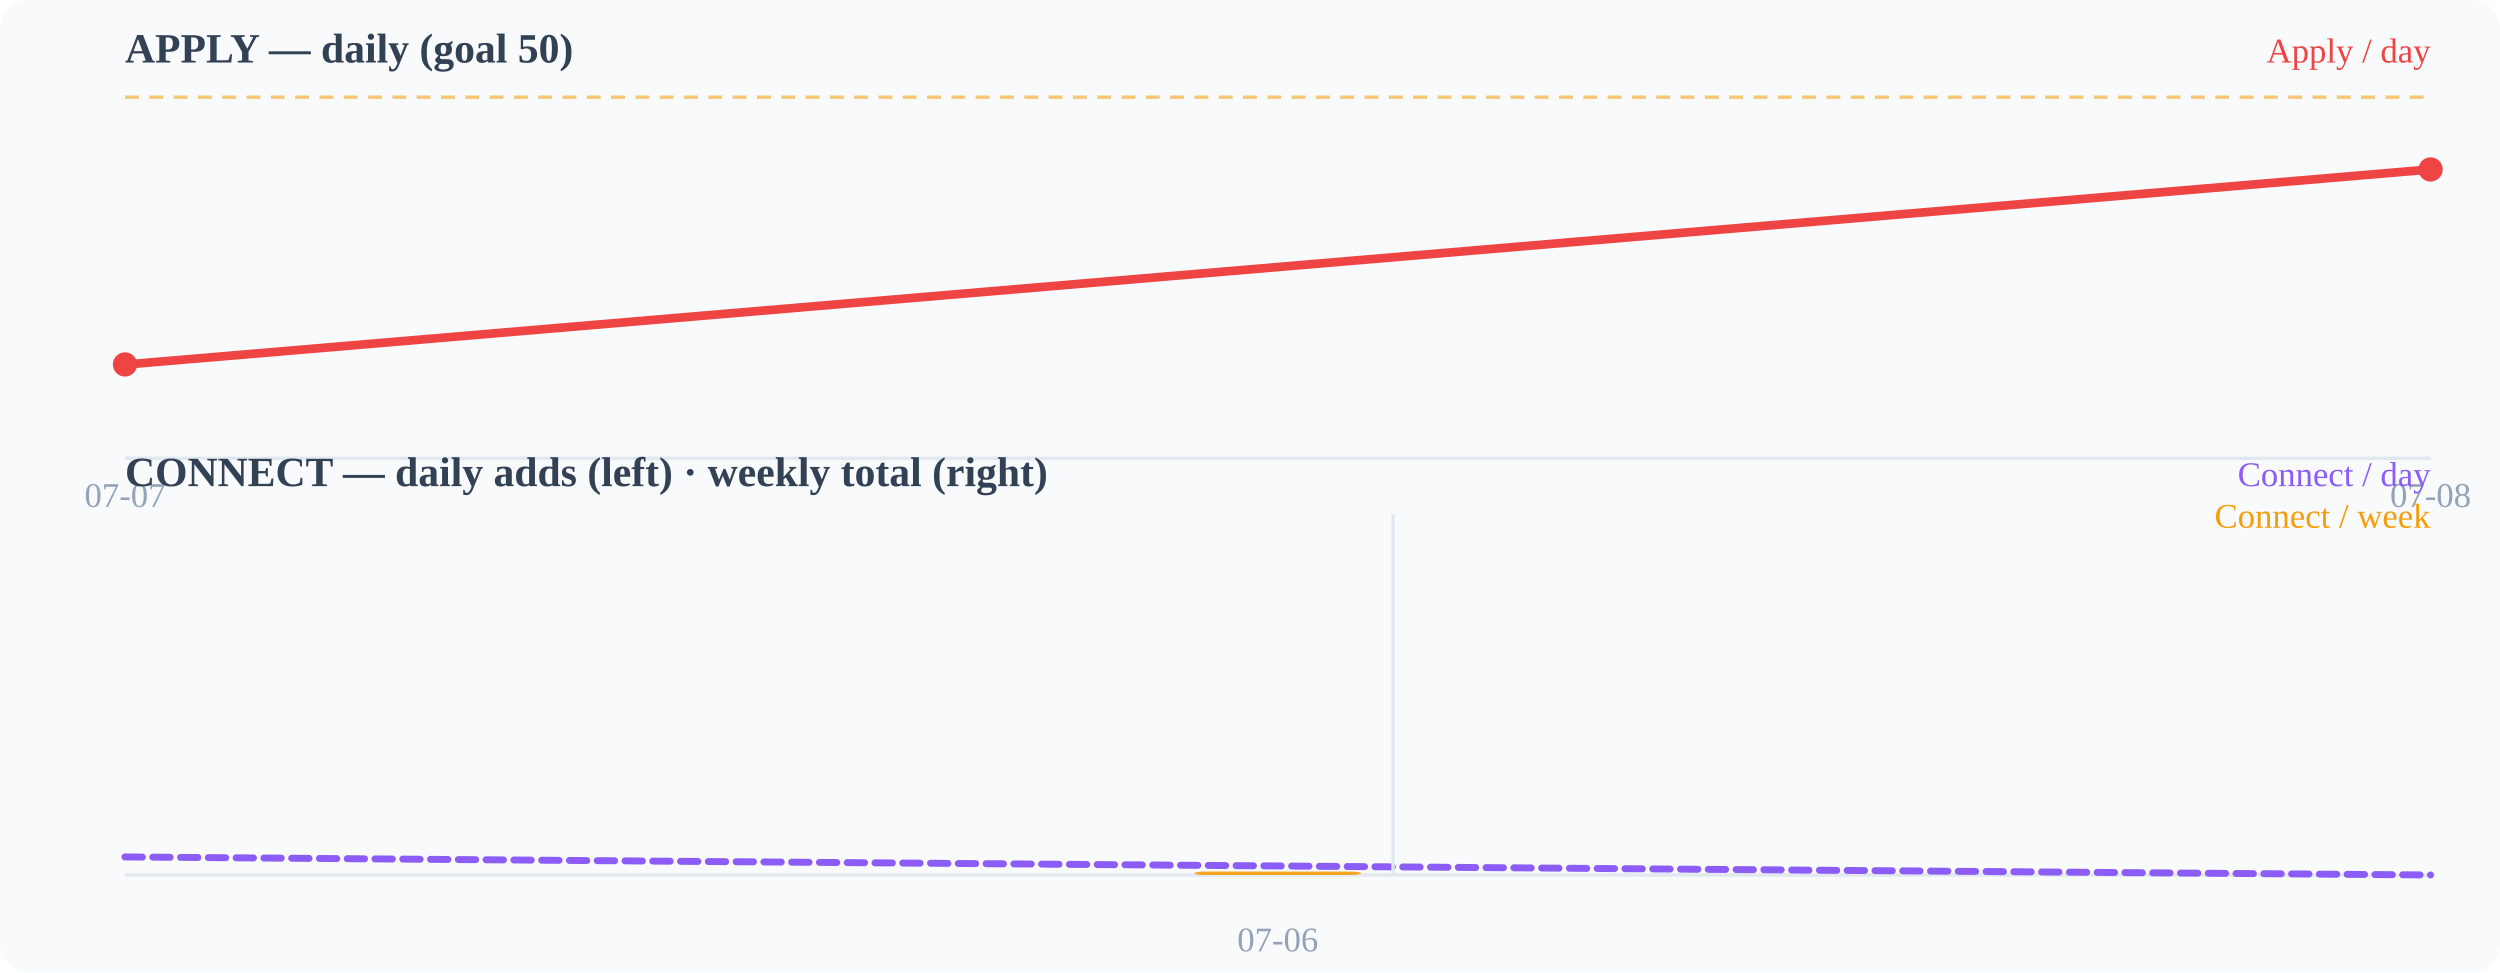
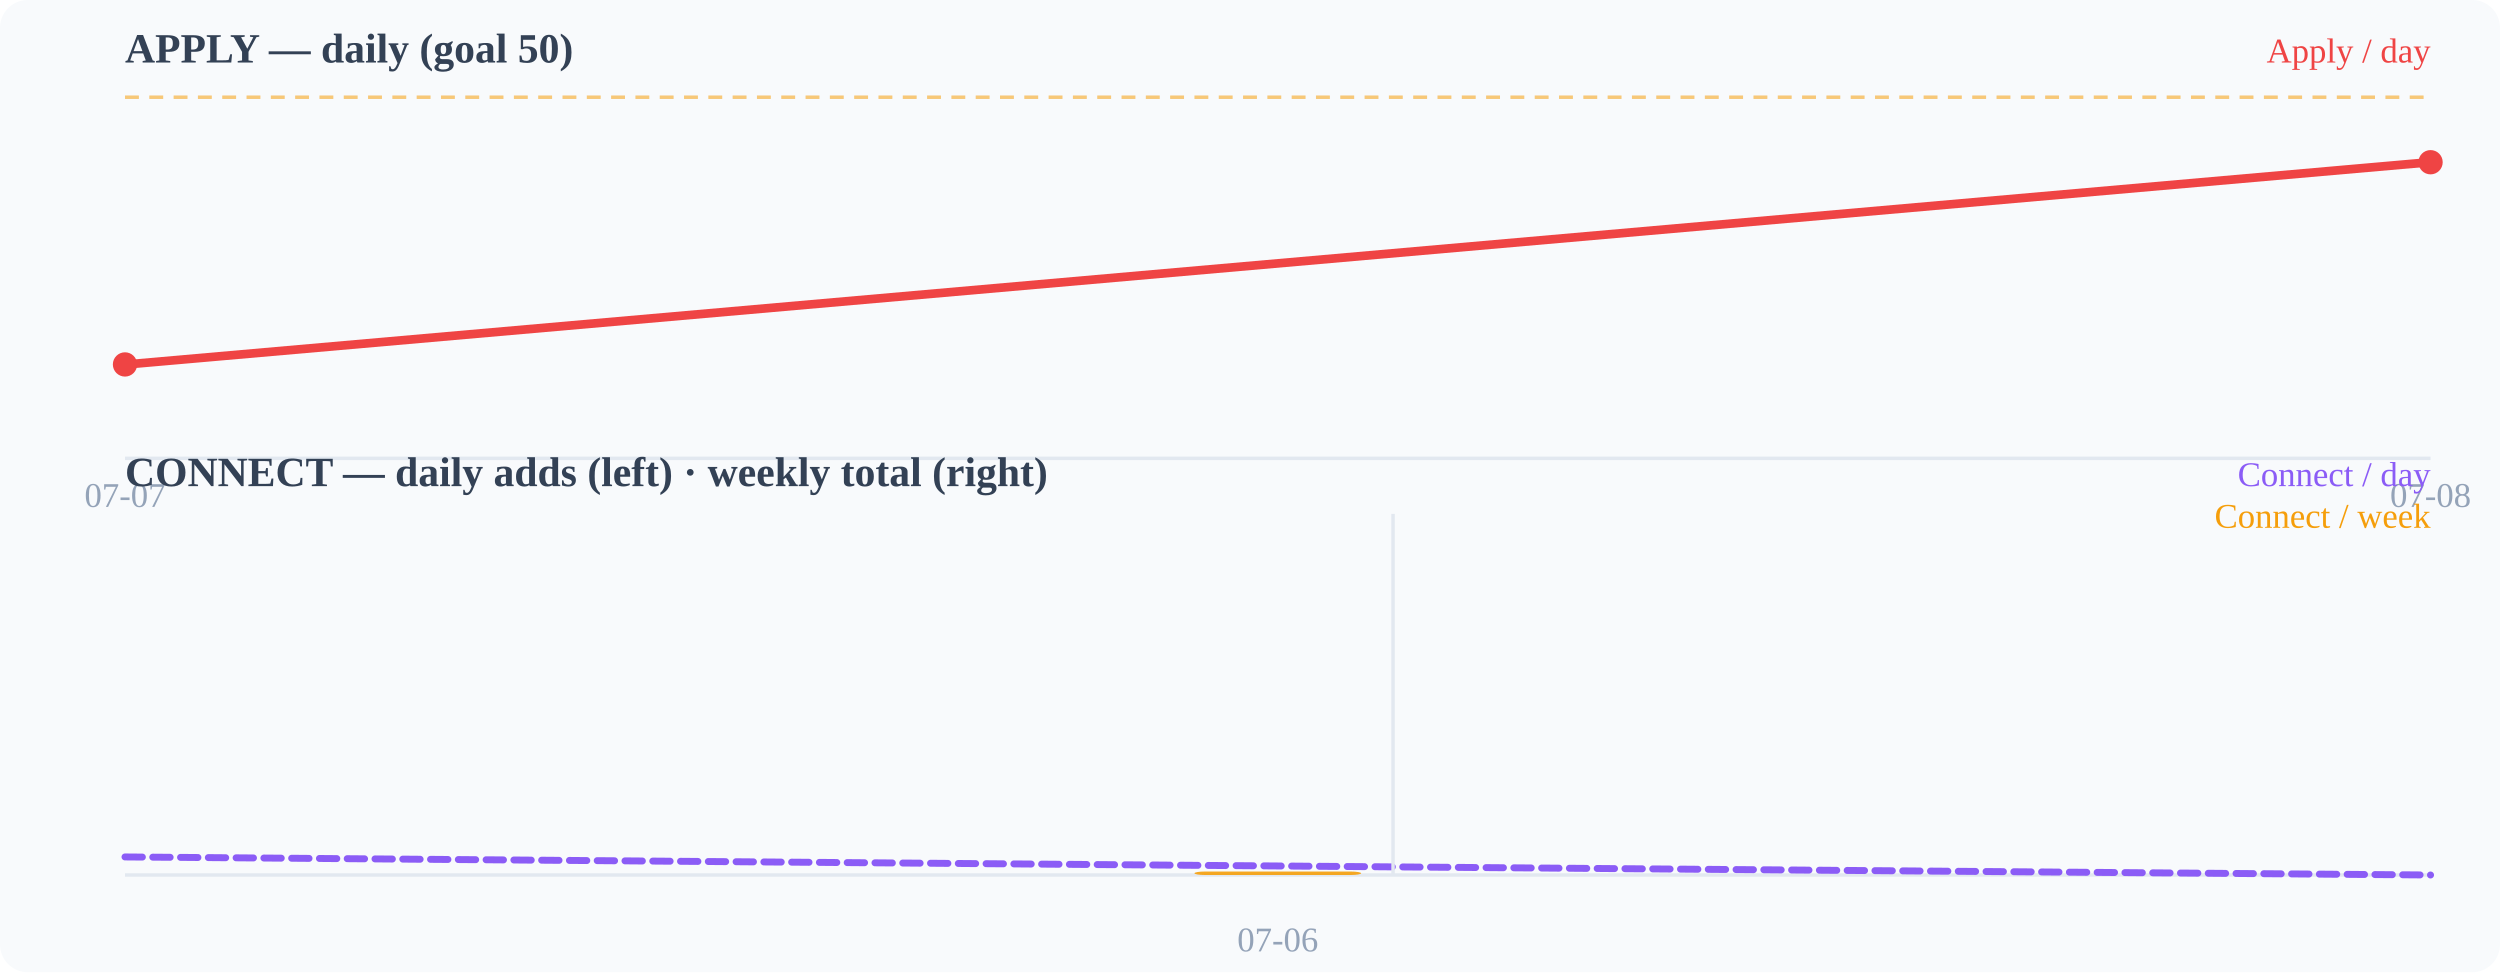
<svg xmlns="http://www.w3.org/2000/svg" width="720" height="280" viewBox="0 0 720 280">
  <rect width="720" height="280" fill="#f8fafc" rx="8" />
  <text x="36" y="18" font-size="12" font-weight="600" fill="#334155">APPLY — daily (goal 50)</text>
  <line x1="36" y1="132" x2="700" y2="132" stroke="#e2e8f0" stroke-width="1" />
  <line x1="36" y1="28.0" x2="700" y2="28.0" stroke="#f59e0b" stroke-width="1" stroke-dasharray="4 3" opacity="0.55" />
-   <polyline points="36.0,105.0 700.0,48.8" fill="none" stroke="#ef4444" stroke-width="2.5" stroke-linecap="round" stroke-linejoin="round" />
+   <polyline points="36.0,105.0 700.0,46.7" fill="none" stroke="#ef4444" stroke-width="2.5" stroke-linecap="round" stroke-linejoin="round" />
  <circle cx="36" cy="104.96" r="3.5" fill="#ef4444" />
-   <circle cx="700" cy="48.8" r="3.5" fill="#ef4444" />
+   <circle cx="700" cy="46.72" r="3.5" fill="#ef4444" />
  <text x="36" y="146" font-size="10" fill="#94a3b8" text-anchor="middle">07-07</text>
  <text x="700" y="146" font-size="10" fill="#94a3b8" text-anchor="middle">07-08</text>
  <text x="36" y="140" font-size="12" font-weight="600" fill="#334155">CONNECT — daily adds (left) · weekly total (right)</text>
  <line x1="36" y1="252" x2="700" y2="252" stroke="#e2e8f0" stroke-width="1" />
  <polyline points="36.0,246.8 700.0,252.0" fill="none" stroke="#8b5cf6" stroke-width="2" stroke-linecap="round" stroke-linejoin="round" stroke-dasharray="5 3" />
  <rect x="344.0" y="251.0" width="48" height="1.0" rx="3" fill="#f59e0b" opacity="0.9" />
  <line x1="401.2" y1="148" x2="401.2" y2="252" stroke="#e2e8f0" stroke-width="1" />
  <text x="368" y="274" font-size="10" fill="#94a3b8" text-anchor="middle">07-06</text>
  <text x="700" y="18" font-size="10" fill="#ef4444" text-anchor="end">Apply / day</text>
  <text x="700" y="140" font-size="10" fill="#8b5cf6" text-anchor="end">Connect / day</text>
  <text x="700" y="152" font-size="10" fill="#f59e0b" text-anchor="end">Connect / week</text>
</svg>
